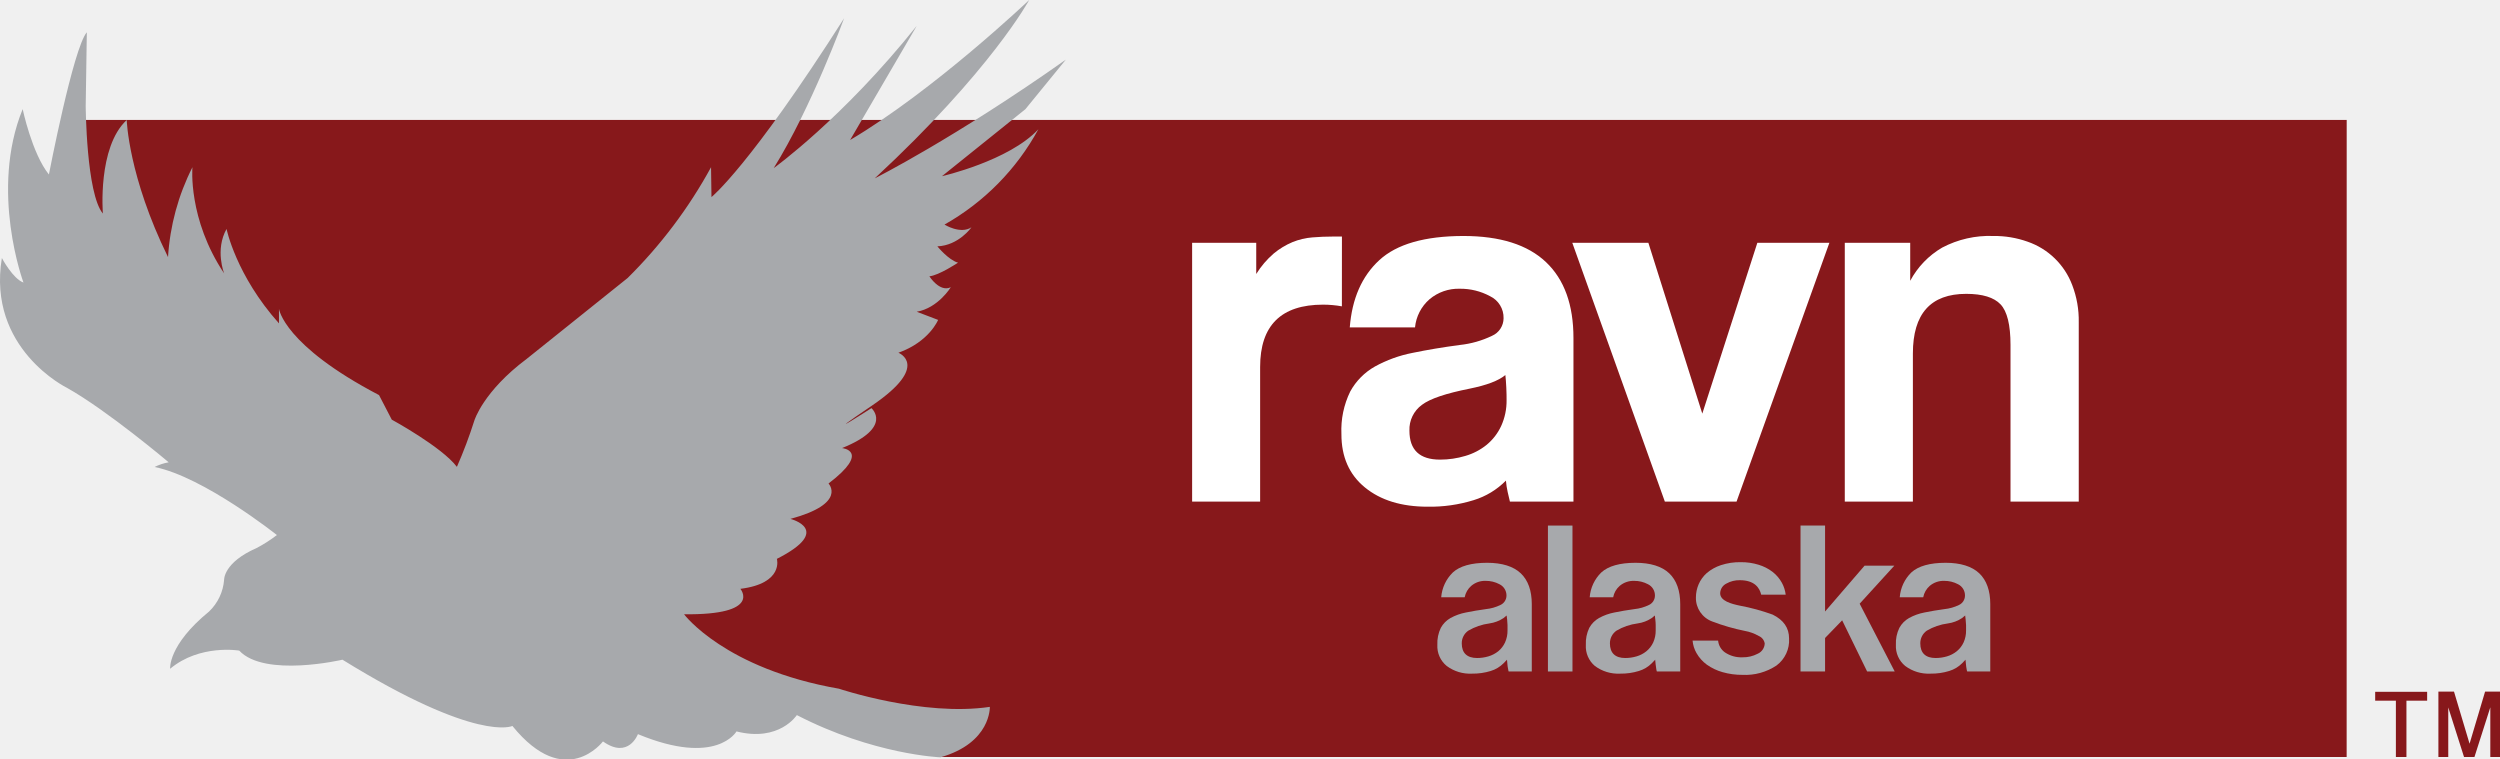
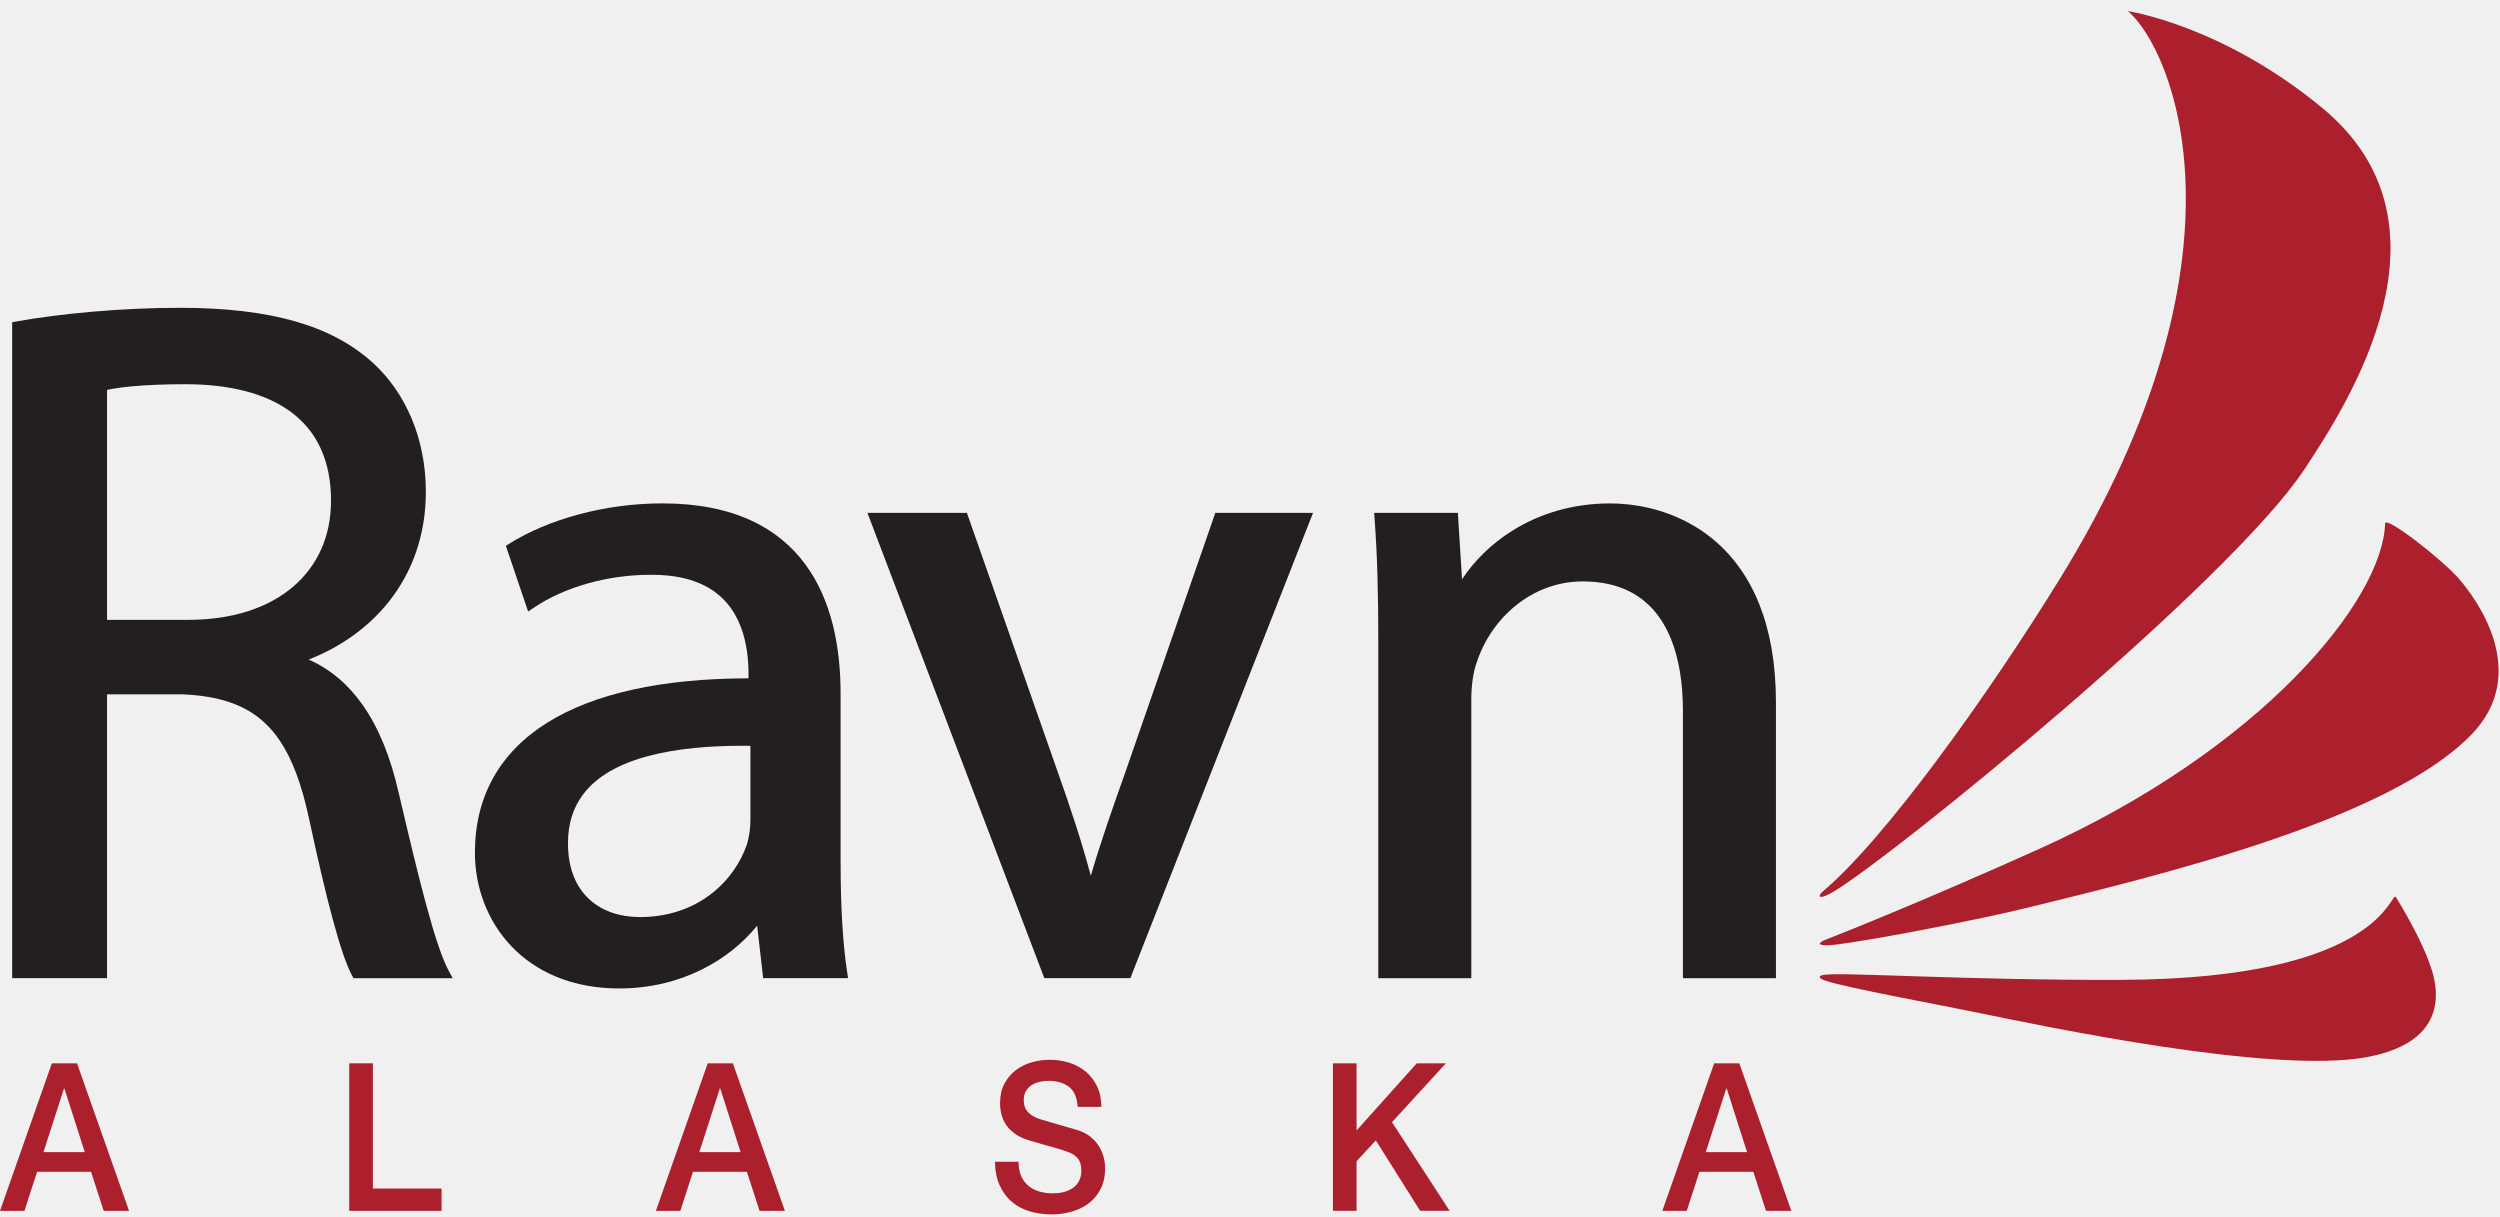
- <svg>
+ <svg xmlns="http://www.w3.org/2000/svg" width="187" height="91" viewBox="0 0 187 91" fill="none">
+   <g clip-path="url(#clip0_3817_9306)">
+     <path d="M3.879 79.535H5.761L9.654 90.573H7.757L6.81 87.652H2.774L1.827 90.573H0L3.879 79.535ZM6.341 86.18L4.825 81.436H4.781L3.251 86.18H6.341Z" fill="#AC1F2D" />
+     <path d="M26.123 79.535H27.891V88.903H33.028V90.573H26.123V79.535Z" fill="#AC1F2D" />
+     <path d="M52.935 79.535H54.818L58.711 90.573H56.814L55.867 87.652H51.834L50.888 90.573H49.06L52.939 79.535H52.935ZM55.397 86.18L53.882 81.436H53.838L52.308 86.18H55.397Z" fill="#AC1F2D" />
+     <path d="M76.188 86.893C76.188 87.315 76.254 87.674 76.386 87.975C76.519 88.273 76.702 88.518 76.937 88.709C77.172 88.9 77.443 89.04 77.751 89.128C78.056 89.216 78.39 89.26 78.749 89.26C79.135 89.26 79.465 89.212 79.74 89.113C80.016 89.014 80.236 88.889 80.404 88.735C80.573 88.581 80.698 88.401 80.771 88.203C80.848 88.001 80.885 87.799 80.885 87.594C80.885 87.172 80.797 86.86 80.625 86.658C80.448 86.456 80.258 86.317 80.052 86.232C79.693 86.089 79.274 85.95 78.801 85.821C78.324 85.693 77.737 85.524 77.04 85.319C76.607 85.194 76.243 85.032 75.957 84.831C75.671 84.629 75.44 84.405 75.271 84.159C75.102 83.913 74.981 83.649 74.911 83.37C74.842 83.091 74.805 82.809 74.805 82.519C74.805 81.961 74.911 81.481 75.124 81.073C75.337 80.666 75.616 80.328 75.968 80.06C76.317 79.793 76.713 79.594 77.157 79.466C77.601 79.338 78.049 79.272 78.5 79.272C79.028 79.272 79.528 79.345 79.993 79.495C80.46 79.646 80.871 79.87 81.226 80.167C81.579 80.468 81.861 80.835 82.067 81.271C82.276 81.708 82.379 82.218 82.379 82.794H80.61C80.562 82.082 80.342 81.58 79.946 81.286C79.549 80.992 79.043 80.846 78.43 80.846C78.221 80.846 78.012 80.868 77.792 80.915C77.575 80.963 77.377 81.04 77.197 81.147C77.018 81.253 76.871 81.403 76.753 81.587C76.636 81.77 76.577 82.005 76.577 82.284C76.577 82.677 76.687 82.981 76.911 83.205C77.131 83.425 77.421 83.594 77.781 83.708C77.817 83.719 77.968 83.763 78.228 83.84C78.489 83.917 78.779 84.001 79.098 84.097C79.417 84.189 79.733 84.28 80.037 84.368C80.346 84.456 80.562 84.522 80.694 84.563C81.025 84.677 81.311 84.831 81.557 85.025C81.802 85.22 82.008 85.444 82.173 85.697C82.338 85.95 82.459 86.221 82.54 86.508C82.621 86.797 82.661 87.084 82.661 87.374C82.661 87.994 82.544 88.518 82.316 88.959C82.085 89.395 81.781 89.755 81.403 90.034C81.025 90.313 80.595 90.515 80.115 90.643C79.634 90.772 79.142 90.838 78.643 90.838C78.067 90.838 77.524 90.76 77.014 90.606C76.504 90.452 76.06 90.214 75.682 89.894C75.304 89.575 75.003 89.164 74.776 88.665C74.548 88.166 74.431 87.575 74.423 86.897H76.192L76.188 86.893Z" fill="#AC1F2D" />
+     <path d="M99.702 79.536H101.471V84.559L105.973 79.536H108.153L104.12 83.939L108.435 90.57H106.226L102.913 85.301L101.471 86.86V90.57H99.702V79.532V79.536Z" fill="#AC1F2D" />
+     <path d="M128.217 79.535H130.099L133.993 90.573H132.096L131.149 87.652H127.116L126.169 90.573H124.342L128.221 79.535H128.217ZM130.679 86.18L129.164 81.436H129.12L127.589 86.18H130.679Z" fill="#AC1F2D" />
+     <path d="M159.172 0.833C162.577 3.743 168.97 19.107 154.112 43.237C148.722 51.989 140.932 62.868 136.271 66.743C135.934 67.103 136.117 67.308 137.108 66.721C141.669 64.013 166.816 43.512 172.375 35.098C175.666 30.119 184.256 16.824 173.744 8.106C166.236 1.879 159.172 0.833 159.172 0.833Z" fill="#AC1F2D" />
+     <path d="M178.404 39.163C178.228 44.91 169.193 55.991 152.556 63.488C144.443 67.143 137.985 69.741 136.671 70.243C135.688 70.618 136.139 70.797 137.284 70.662C140.161 70.317 148.175 68.75 151.448 67.946C161.484 65.484 178.624 61.382 184.862 54.946C189.364 50.3 185.177 44.704 183.878 43.236C182.624 41.82 178.422 38.529 178.404 39.163Z" fill="#AC1F2D" />
+     <path d="M179.222 67.118C178.807 66.457 178.389 73.213 158.725 73.293C147.346 73.341 137.959 72.71 136.459 72.915C136.132 72.959 135.831 73.117 136.598 73.374C138.114 73.88 145.361 75.22 147.57 75.675C153.254 76.845 169.957 80.346 176.976 79.084C183.996 77.821 182.022 72.89 181.717 72.031C181.049 70.156 179.637 67.778 179.222 67.118Z" fill="#AC1F2D" />
+     <path d="M62.876 64.623V51.894C62.876 48.474 62.241 44.929 60.233 42.206C59.232 40.849 57.881 39.7 56.124 38.904C54.362 38.108 52.197 37.653 49.552 37.653C45.189 37.653 40.987 38.86 38.096 40.665L37.839 40.827L39.505 45.743L39.923 45.461C42.231 43.898 45.475 42.995 48.638 42.995H48.642C48.686 42.995 48.733 42.995 48.778 42.995C50.44 42.995 51.702 43.303 52.675 43.791C54.124 44.522 54.938 45.659 55.412 46.888C55.882 48.114 55.988 49.424 55.988 50.418V50.738C49.504 50.749 44.426 51.871 40.925 54.062C39.167 55.163 37.813 56.539 36.9 58.168C35.986 59.801 35.524 61.68 35.524 63.779C35.524 66.329 36.434 68.872 38.25 70.776C40.063 72.684 42.782 73.939 46.315 73.936C50.976 73.936 54.575 71.785 56.634 69.243L57.085 73.162H63.433L63.367 72.718C63.019 70.428 62.879 67.558 62.879 64.619L62.876 64.623ZM55.867 63.17C55.397 64.538 54.476 65.896 53.137 66.909C51.794 67.922 50.036 68.597 47.867 68.597C46.392 68.597 45.053 68.164 44.084 67.272C43.119 66.384 42.488 65.03 42.484 63.074C42.484 61.573 42.892 60.399 43.593 59.453C44.642 58.032 46.396 57.104 48.521 56.543C50.638 55.981 53.108 55.783 55.518 55.783C55.724 55.783 55.929 55.787 56.131 55.79V61.317C56.131 61.845 56.065 62.513 55.867 63.17Z" fill="#231F20" />
+     <path d="M84.206 57.676C83.211 60.472 82.323 63.004 81.593 65.51C80.925 63.004 80.092 60.472 79.094 57.672L72.324 38.36H64.883L78.115 73.165H84.551L98.216 38.36H90.906L84.206 57.676Z" fill="#231F20" />
+     <path d="M131.596 45.197C130.426 42.258 128.54 40.357 126.492 39.212C124.445 38.063 122.25 37.656 120.43 37.656C117.546 37.656 115.08 38.471 113.125 39.693C111.51 40.702 110.248 41.99 109.36 43.329L109.048 38.361H102.788L102.817 38.775C103.026 41.575 103.096 44.379 103.096 47.96V73.169H110.053V52.319C110.053 51.299 110.193 50.275 110.453 49.567V49.56L110.457 49.552C110.996 47.901 112.027 46.378 113.4 45.278C114.772 44.177 116.478 43.49 118.39 43.49C119.799 43.49 120.959 43.766 121.909 44.25C123.333 44.977 124.316 46.173 124.959 47.718C125.597 49.259 125.883 51.141 125.883 53.163V73.169H132.84V52.532C132.84 49.574 132.378 47.16 131.596 45.2V45.197Z" fill="#231F20" />
+     <path d="M31.913 67.808C31.296 65.544 30.607 62.656 29.807 59.24C29.216 56.664 28.35 54.473 27.139 52.745C26.067 51.215 24.721 50.055 23.088 49.336C25.429 48.419 27.539 46.962 29.098 44.988C30.805 42.834 31.854 40.067 31.854 36.786C31.854 32.838 30.361 29.382 27.873 27.121C26.335 25.73 24.42 24.703 22.049 24.028C19.675 23.353 16.843 23.023 13.437 23.023C9.122 23.023 4.455 23.459 1.225 24.046L0.91 24.105V73.165H8.007V51.934H13.577C14.982 51.989 16.189 52.183 17.224 52.543C18.776 53.082 19.954 53.978 20.905 55.365C21.851 56.752 22.559 58.649 23.099 61.159C23.756 64.215 24.354 66.784 24.893 68.776C25.161 69.775 25.418 70.626 25.657 71.327C25.895 72.028 26.119 72.574 26.335 72.971L26.445 73.169H33.861L33.557 72.6C33.08 71.716 32.529 70.072 31.917 67.808H31.913ZM8.003 29.165C8.502 29.055 9.184 28.956 10.043 28.883C11.074 28.794 12.355 28.739 13.874 28.739C17.169 28.739 19.903 29.426 21.789 30.835C22.732 31.539 23.47 32.427 23.976 33.517C24.482 34.607 24.761 35.91 24.761 37.443C24.761 40.144 23.737 42.346 21.906 43.901C20.075 45.457 17.404 46.364 14.094 46.364H8.007V29.165H8.003Z" fill="#231F20" />
+   </g>
  <defs>
-     <style>.cls-1{fill:#87181b;}.cls-2{fill:#fff;}.cls-3{fill:#a7a9ac;}</style>
+     <clipPath id="clip0_3817_9306">
+       <rect width="186.897" height="90.004" fill="white" transform="translate(0 0.833008)" />
+     </clipPath>
  </defs>
-   <polygon class="cls-1" points="499.99 161.29 200.38 161.29 105.75 118.64 18.11 55.94 18.11 25.56 500 25.56 499.99 161.29" />
-   <path class="cls-2" d="M285.91,65.27a23.11,23.11,0,0,0-4-.36q-13.43,0-13.42,13.3v28.66H254V51.73h13.66v6.65A18.87,18.87,0,0,1,271.4,54a15.84,15.84,0,0,1,4-2.42,14.22,14.22,0,0,1,4.24-1q2.17-.18,4.35-.18h1.93Z" />
-   <path class="cls-2" d="M311.79,50.28q11.73,0,17.6,5.56t5.86,16.21v34.82H321.71c-.16-.64-.32-1.33-.48-2.05a17.64,17.64,0,0,1-.37-2.42,16.37,16.37,0,0,1-6.89,4.17,31.32,31.32,0,0,1-9.8,1.39q-8.34,0-13.36-4.11t-5-11.37a18.74,18.74,0,0,1,1.88-9.07,13.65,13.65,0,0,1,5.26-5.32,27.44,27.44,0,0,1,8-2.9c3.1-.64,6.47-1.21,10.1-1.69a20.81,20.81,0,0,0,6.83-1.94,4.1,4.1,0,0,0,2.48-3.75,5.07,5.07,0,0,0-2.9-4.71,13.26,13.26,0,0,0-6.41-1.58,9.57,9.57,0,0,0-6.47,2.24,9.12,9.12,0,0,0-3.09,6h-13.9q.72-9.2,6.29-14.33T311.79,50.28Zm8.95,29.63c-1.45,1.21-4,2.17-7.62,2.9-5,1-8.38,2.11-10.16,3.45a6.5,6.5,0,0,0-2.66,5.5q0,6.17,6.53,6.17a18.7,18.7,0,0,0,5.39-.79,13,13,0,0,0,4.53-2.36,11.4,11.4,0,0,0,3.09-4A12.9,12.9,0,0,0,321,85.23c0-.65,0-1.53-.06-2.66S320.82,80.55,320.74,79.91Z" />
-   <path class="cls-2" d="M370,106.87H354.72L335,51.73h16.21l11.49,36.4,11.73-36.4h15.35Z" />
-   <path class="cls-2" d="M407,59.83a18,18,0,0,1,6.8-7.07,21.59,21.59,0,0,1,10.91-2.48A21,21,0,0,1,432,51.49a15.59,15.59,0,0,1,9.52,9.25,21,21,0,0,1,1.39,7.92v38.21H428.37V73.5c0-4.27-.71-7.16-2.12-8.65s-3.85-2.24-7.31-2.24q-11.37,0-11.37,12.7v31.56H393.06V51.73H407Z" />
-   <path class="cls-3" d="M308.24,141.89a8.29,8.29,0,0,0,5.39,1.64,12.89,12.89,0,0,0,4-.57,6.58,6.58,0,0,0,2.74-1.65l.72-.75.09,1a6.39,6.39,0,0,0,.15,1c0,.18.07.34.11.51h4.93V128.71c0-2.87-.79-5.08-2.35-6.56s-4-2.24-7.17-2.24c-3.37,0-5.82.7-7.3,2.06a8.3,8.3,0,0,0-2.48,5.29h5a4.32,4.32,0,0,1,1.41-2.44,4.52,4.52,0,0,1,3.06-1.06,6.13,6.13,0,0,1,2.95.72,2.66,2.66,0,0,1,1.49,2.43,2.21,2.21,0,0,1-1.31,2,9.1,9.1,0,0,1-3.07.87c-1.52.21-2.95.45-4.26.72a11.15,11.15,0,0,0-3.29,1.18,5.37,5.37,0,0,0-2.06,2.09,7.56,7.56,0,0,0-.74,3.63A5.44,5.44,0,0,0,308.24,141.89Zm4.59-7.51a12,12,0,0,1,4.52-1.55,7.25,7.25,0,0,0,3-1.14l.66-.55.11.86c0,.29.06.67.08,1.17s0,.88,0,1.15a6,6,0,0,1-.53,2.57,5.39,5.39,0,0,1-1.44,1.87,6.17,6.17,0,0,1-2.1,1.09,8.48,8.48,0,0,1-2.42.35c-2.13,0-3.26-1.07-3.26-3.1A3.26,3.26,0,0,1,312.83,134.38Z" />
-   <rect class="cls-3" x="329.81" y="111.98" width="5.23" height="31.09" />
-   <path class="cls-3" d="M339.81,141.89a8.28,8.28,0,0,0,5.39,1.64,12.83,12.83,0,0,0,4-.57,6.56,6.56,0,0,0,2.75-1.65l.71-.75.1,1a8.05,8.05,0,0,0,.14,1c0,.18.08.34.12.51H358V128.71c0-2.87-.79-5.08-2.35-6.56s-4-2.24-7.17-2.24c-3.36,0-5.81.7-7.3,2.06a8.29,8.29,0,0,0-2.47,5.29h5a4.25,4.25,0,0,1,1.4-2.44,4.57,4.57,0,0,1,3.07-1.06,6.16,6.16,0,0,1,2.95.72,2.65,2.65,0,0,1,1.48,2.43,2.2,2.2,0,0,1-1.3,2,9.1,9.1,0,0,1-3.07.87c-1.52.21-3,.45-4.27.72a11.09,11.09,0,0,0-3.28,1.18,5.4,5.4,0,0,0-2.07,2.09,7.56,7.56,0,0,0-.73,3.63A5.44,5.44,0,0,0,339.81,141.89Zm4.59-7.51a11.83,11.83,0,0,1,4.52-1.55,7.14,7.14,0,0,0,3-1.14l.67-.55.1.86a10.18,10.18,0,0,1,.08,1.17c0,.51,0,.88,0,1.15a6,6,0,0,1-.53,2.57,5.3,5.3,0,0,1-1.45,1.87,6,6,0,0,1-2.09,1.09,8.55,8.55,0,0,1-2.43.35c-2.12,0-3.25-1.07-3.25-3.1A3.26,3.26,0,0,1,344.4,134.38Z" />
-   <path class="cls-3" d="M363.66,141.61a10.81,10.81,0,0,0,3.38,1.61,15.05,15.05,0,0,0,4.22.57,12,12,0,0,0,7.26-2,6.67,6.67,0,0,0,2.67-5.75c0-2.26-1.15-3.93-3.5-5.09a44.14,44.14,0,0,0-7-1.91c-1.79-.37-4.18-1-4.18-2.63a2.36,2.36,0,0,1,1.34-2.08,5.57,5.57,0,0,1,2.84-.71c3.12,0,4.22,1.6,4.56,3.09h5.22a7,7,0,0,0-.8-2.52,7.62,7.62,0,0,0-2-2.35,9.36,9.36,0,0,0-3-1.52,12.44,12.44,0,0,0-3.72-.54,12.85,12.85,0,0,0-4.3.64,9,9,0,0,0-3,1.68,6.81,6.81,0,0,0-1.73,2.39,7.13,7.13,0,0,0-.58,2.8,5.32,5.32,0,0,0,3.49,5.13,43.34,43.34,0,0,0,6.91,2,9.11,9.11,0,0,1,3,1.09A2.09,2.09,0,0,1,376,137.1a2.48,2.48,0,0,1-1.5,2.19,6.66,6.66,0,0,1-3.24.76,6.21,6.21,0,0,1-3.74-1.05,3.47,3.47,0,0,1-1.45-2.51h-5.44a6.44,6.44,0,0,0,.84,2.67A7.9,7.9,0,0,0,363.66,141.61Z" />
-   <polygon class="cls-3" points="403.61 120.53 397.27 120.53 388.86 130.29 388.86 111.98 383.63 111.98 383.63 143.07 388.86 143.07 388.86 135.93 392.5 132.17 397.82 143.07 403.7 143.07 396.23 128.63 403.61 120.53" />
-   <path class="cls-3" d="M405.93,141.89a8.28,8.28,0,0,0,5.39,1.64,12.83,12.83,0,0,0,4-.57,6.56,6.56,0,0,0,2.75-1.65l.71-.75.1,1a8.05,8.05,0,0,0,.14,1c0,.18.08.34.12.51h4.92V128.71c0-2.87-.79-5.08-2.35-6.56s-4-2.24-7.16-2.24c-3.37,0-5.82.7-7.31,2.06a8.29,8.29,0,0,0-2.47,5.29h5a4.3,4.3,0,0,1,1.4-2.44,4.57,4.57,0,0,1,3.07-1.06,6.16,6.16,0,0,1,2.95.72,2.65,2.65,0,0,1,1.48,2.43,2.21,2.21,0,0,1-1.3,2,9.1,9.1,0,0,1-3.07.87c-1.52.21-3,.45-4.27.72a11.09,11.09,0,0,0-3.28,1.18,5.37,5.37,0,0,0-2.06,2.09,7.44,7.44,0,0,0-.74,3.63A5.44,5.44,0,0,0,405.93,141.89Zm4.59-7.51a11.83,11.83,0,0,1,4.52-1.55,7.14,7.14,0,0,0,3-1.14l.67-.55.1.86c0,.29.07.67.09,1.17s0,.88,0,1.15a6,6,0,0,1-.53,2.57,5.3,5.3,0,0,1-1.45,1.87,6,6,0,0,1-2.09,1.09,8.55,8.55,0,0,1-2.43.35c-2.12,0-3.25-1.07-3.25-3.1A3.26,3.26,0,0,1,410.52,134.38Z" />
-   <path class="cls-3" d="M179.85,3.89s-6.94,19-15,31.93c0,0,14.73-10.58,30.48-30.32L181.13,29.83C199,19.28,219.28,0,219.28,0s-8.08,15-32.9,38c0,0,17-8.54,40.72-25.3l-8.63,10.57L200.7,37.54s14.28-3.26,20.54-10a51.68,51.68,0,0,1-20,20.31s3.38,2.13,5.75.58c0,0-2.71,3.87-7.27,4.06,0,0,2.36,2.9,4.4,3.48,0,0-4.07,2.71-6.1,2.9,0,0,2.2,3.49,4.57,2.32,0,0-2.71,4.45-7.27,5.23l4.56,1.74s-1.86,4.64-8.46,7c0,0,6.94,2.71-5.58,11.22s-.17.58-.17.58,4.74,4.07-6.26,8.51c0,0,6.26.58-2.88,7.55,0,0,4.06,4.25-8.12,7.54,0,0,9.31,2.32-2.88,8.51,0,0,1.53,5.23-7.78,6.39,0,0,4.74,5.61-12,5.42,0,0,8.63,11.6,33,15.86,0,0,17.94,6,32.15,3.87,0,0,.3,7.66-10.53,10.75,0,0-14.25-.55-30.59-9,0,0-3.72,5.8-12.86,3.48,0,0-4.23,7.54-21,.58,0,0-2,5.42-7.45,1.55,0,0-8,10.64-19.29-3.29,0,0-7.44,3.67-36.21-14.12,0,0-16.58,3.87-22-1.94,0,0-8.4-1.42-14.72,3.87,0,0-.51-5,8.29-12.19a10.45,10.45,0,0,0,3.21-6.77s-.16-3.67,6.94-6.77A30.52,30.52,0,0,0,59,114s-15.56-12.38-26.06-14.5a10.54,10.54,0,0,1,3-1s-13-11-21.66-15.86c0,0-17.09-8.32-13.88-27.67C.4,55,2.77,59.42,5,60.2c0,0-7.27-19.54-.17-36.95,0,0,2,9.48,5.59,13.93,0,0,5.2-27,8.08-30.3l-.24,15.68s.11,18.68,3.66,22.94c0,0-1.18-14.13,5.08-19.93,0,0,.34,12,8.8,29.21A49.07,49.07,0,0,1,41,35.63s-1,11,6.76,22.63c0,0-2-5,.51-9.48,0,0,2,9.87,11.17,20.12V65.81s1,7.74,21.32,18.37l2.71,5.23s10.66,5.8,13.88,10.06a100.17,100.17,0,0,0,3.72-9.87s1.86-6.19,11.17-13.15l21.49-17.22a101.92,101.92,0,0,0,17.77-23.6l.09,6.36S159.75,35.46,179.85,3.89Z" />
-   <path class="cls-1" d="M510.48,161.29v-12h-4.41v-1.89h11.07v1.89h-4.41v12Z" />
-   <path class="cls-1" d="M530.6,161.29V150.71l-3.38,10.58H525l-3.36-10.56v10.56h-2.1V147.35h3.32l3.32,11.11,3.31-11.11h3.24v13.94Z" />
</svg>
